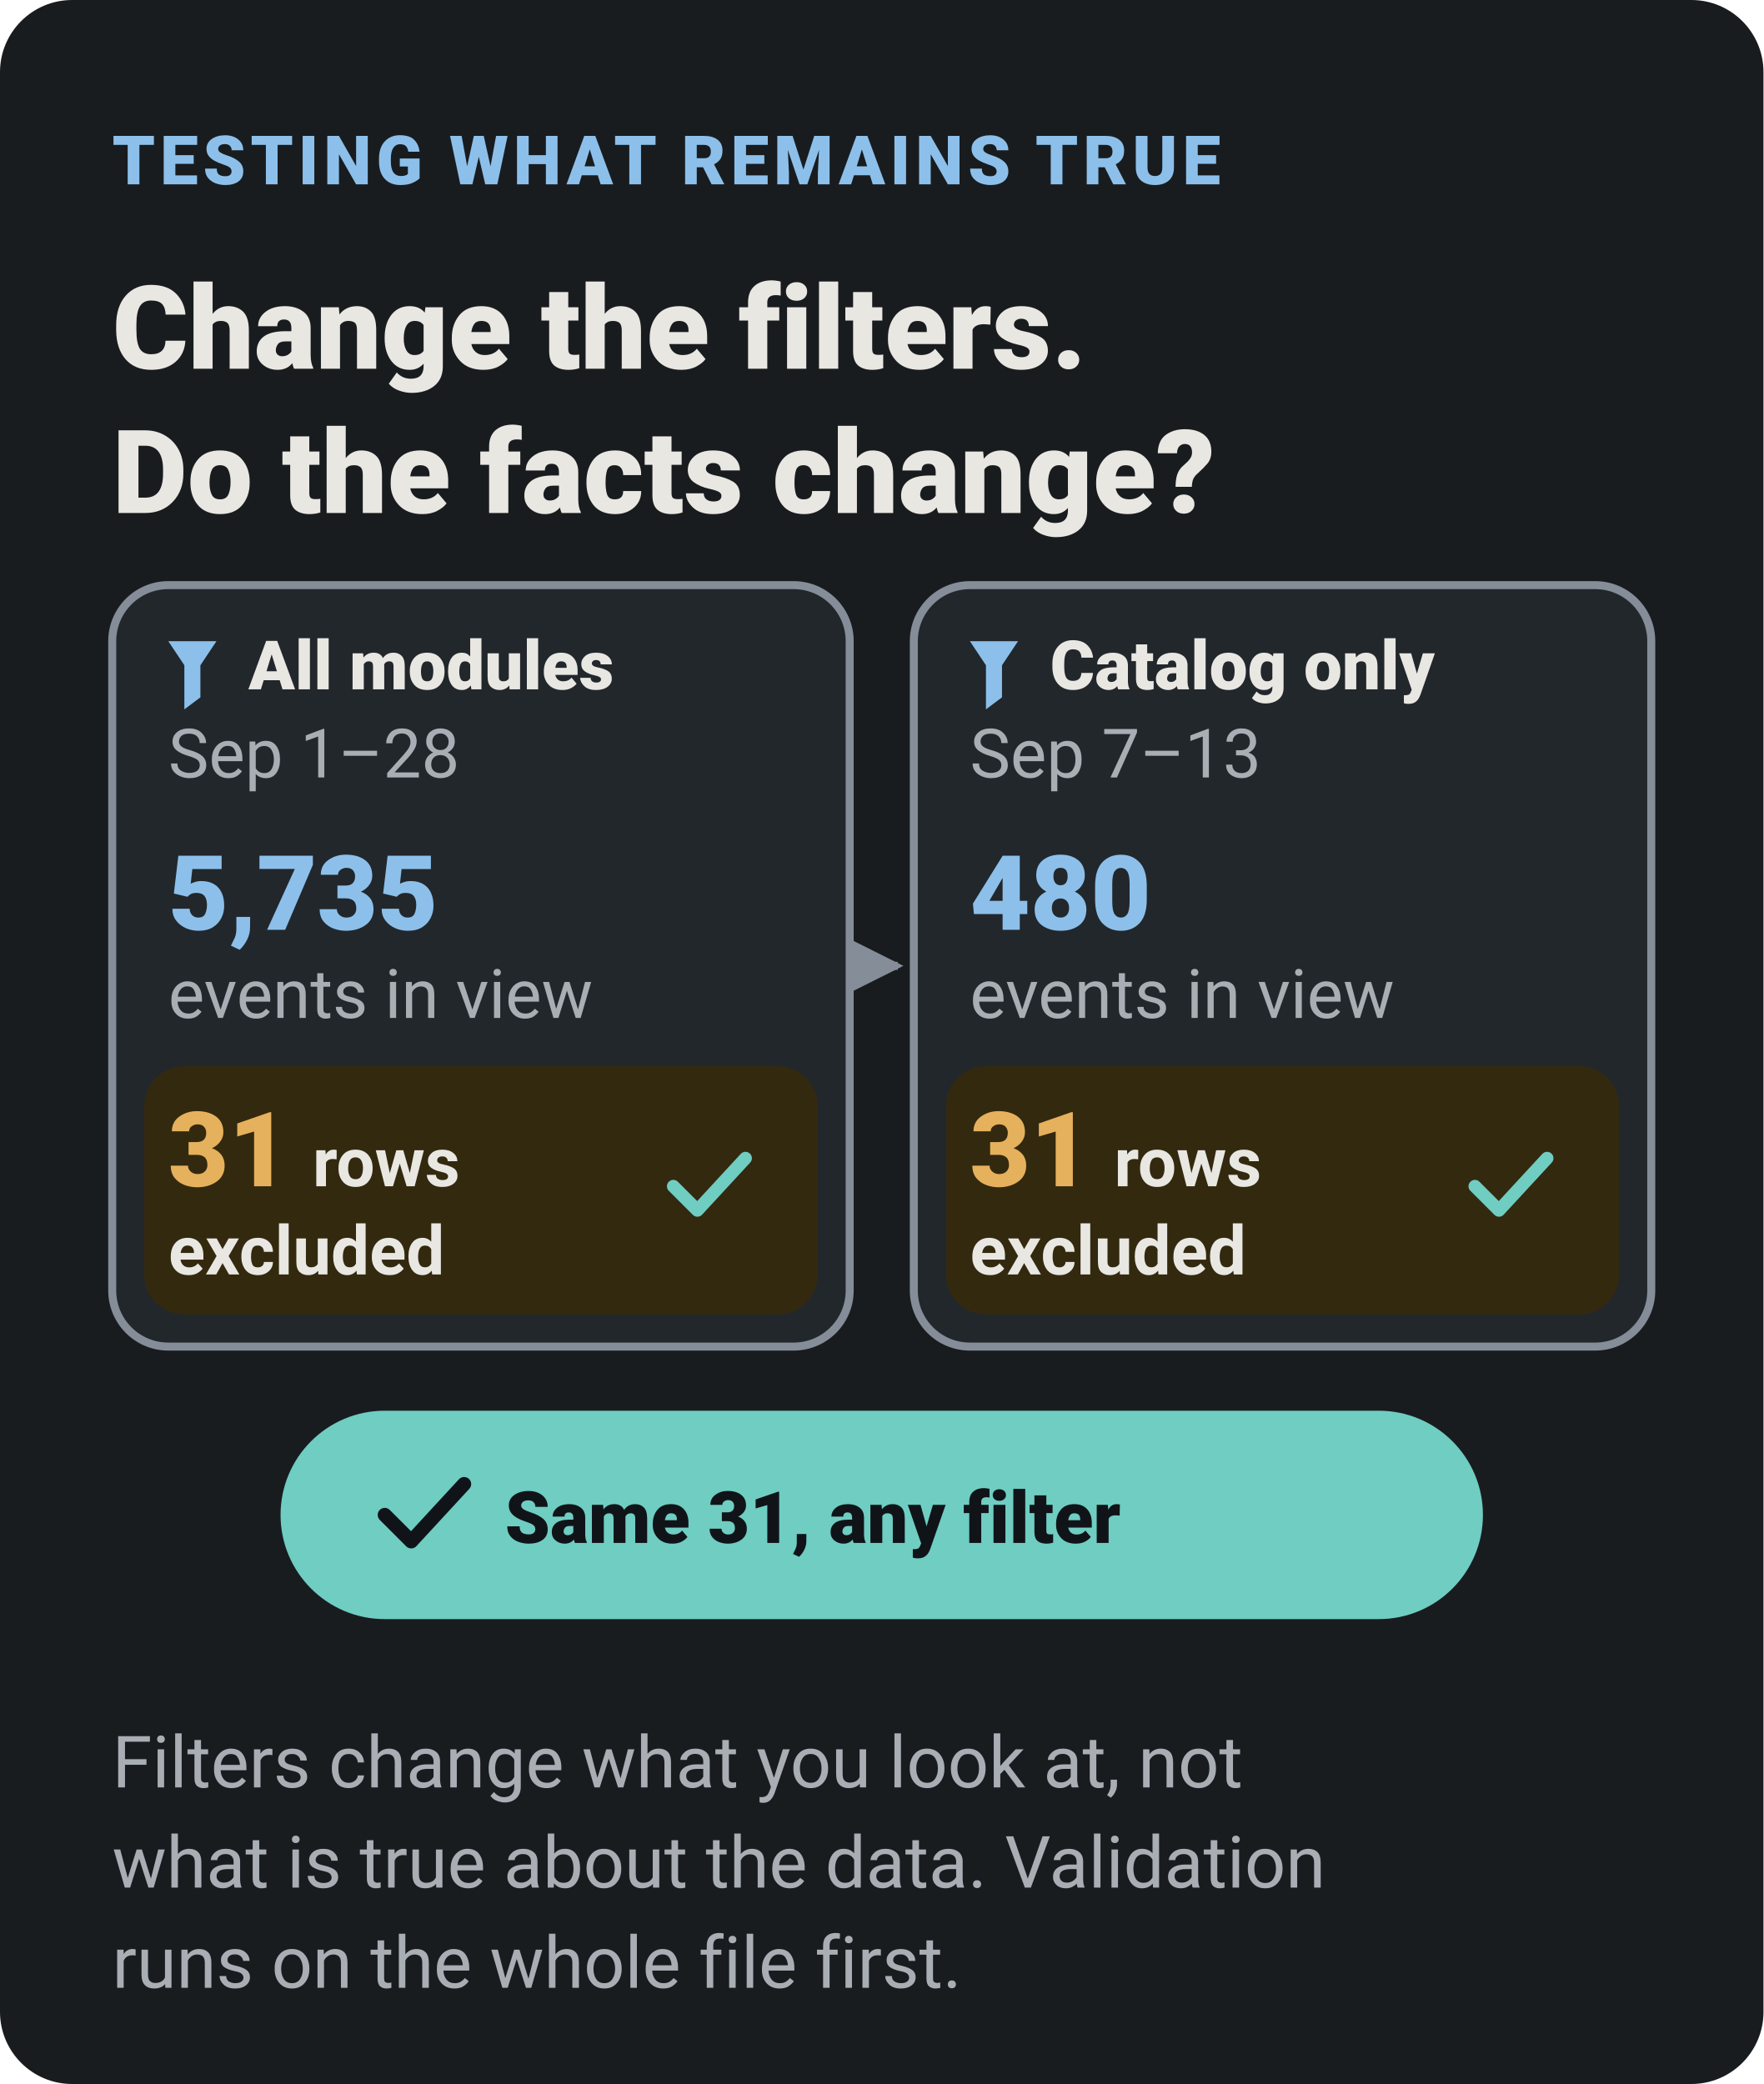
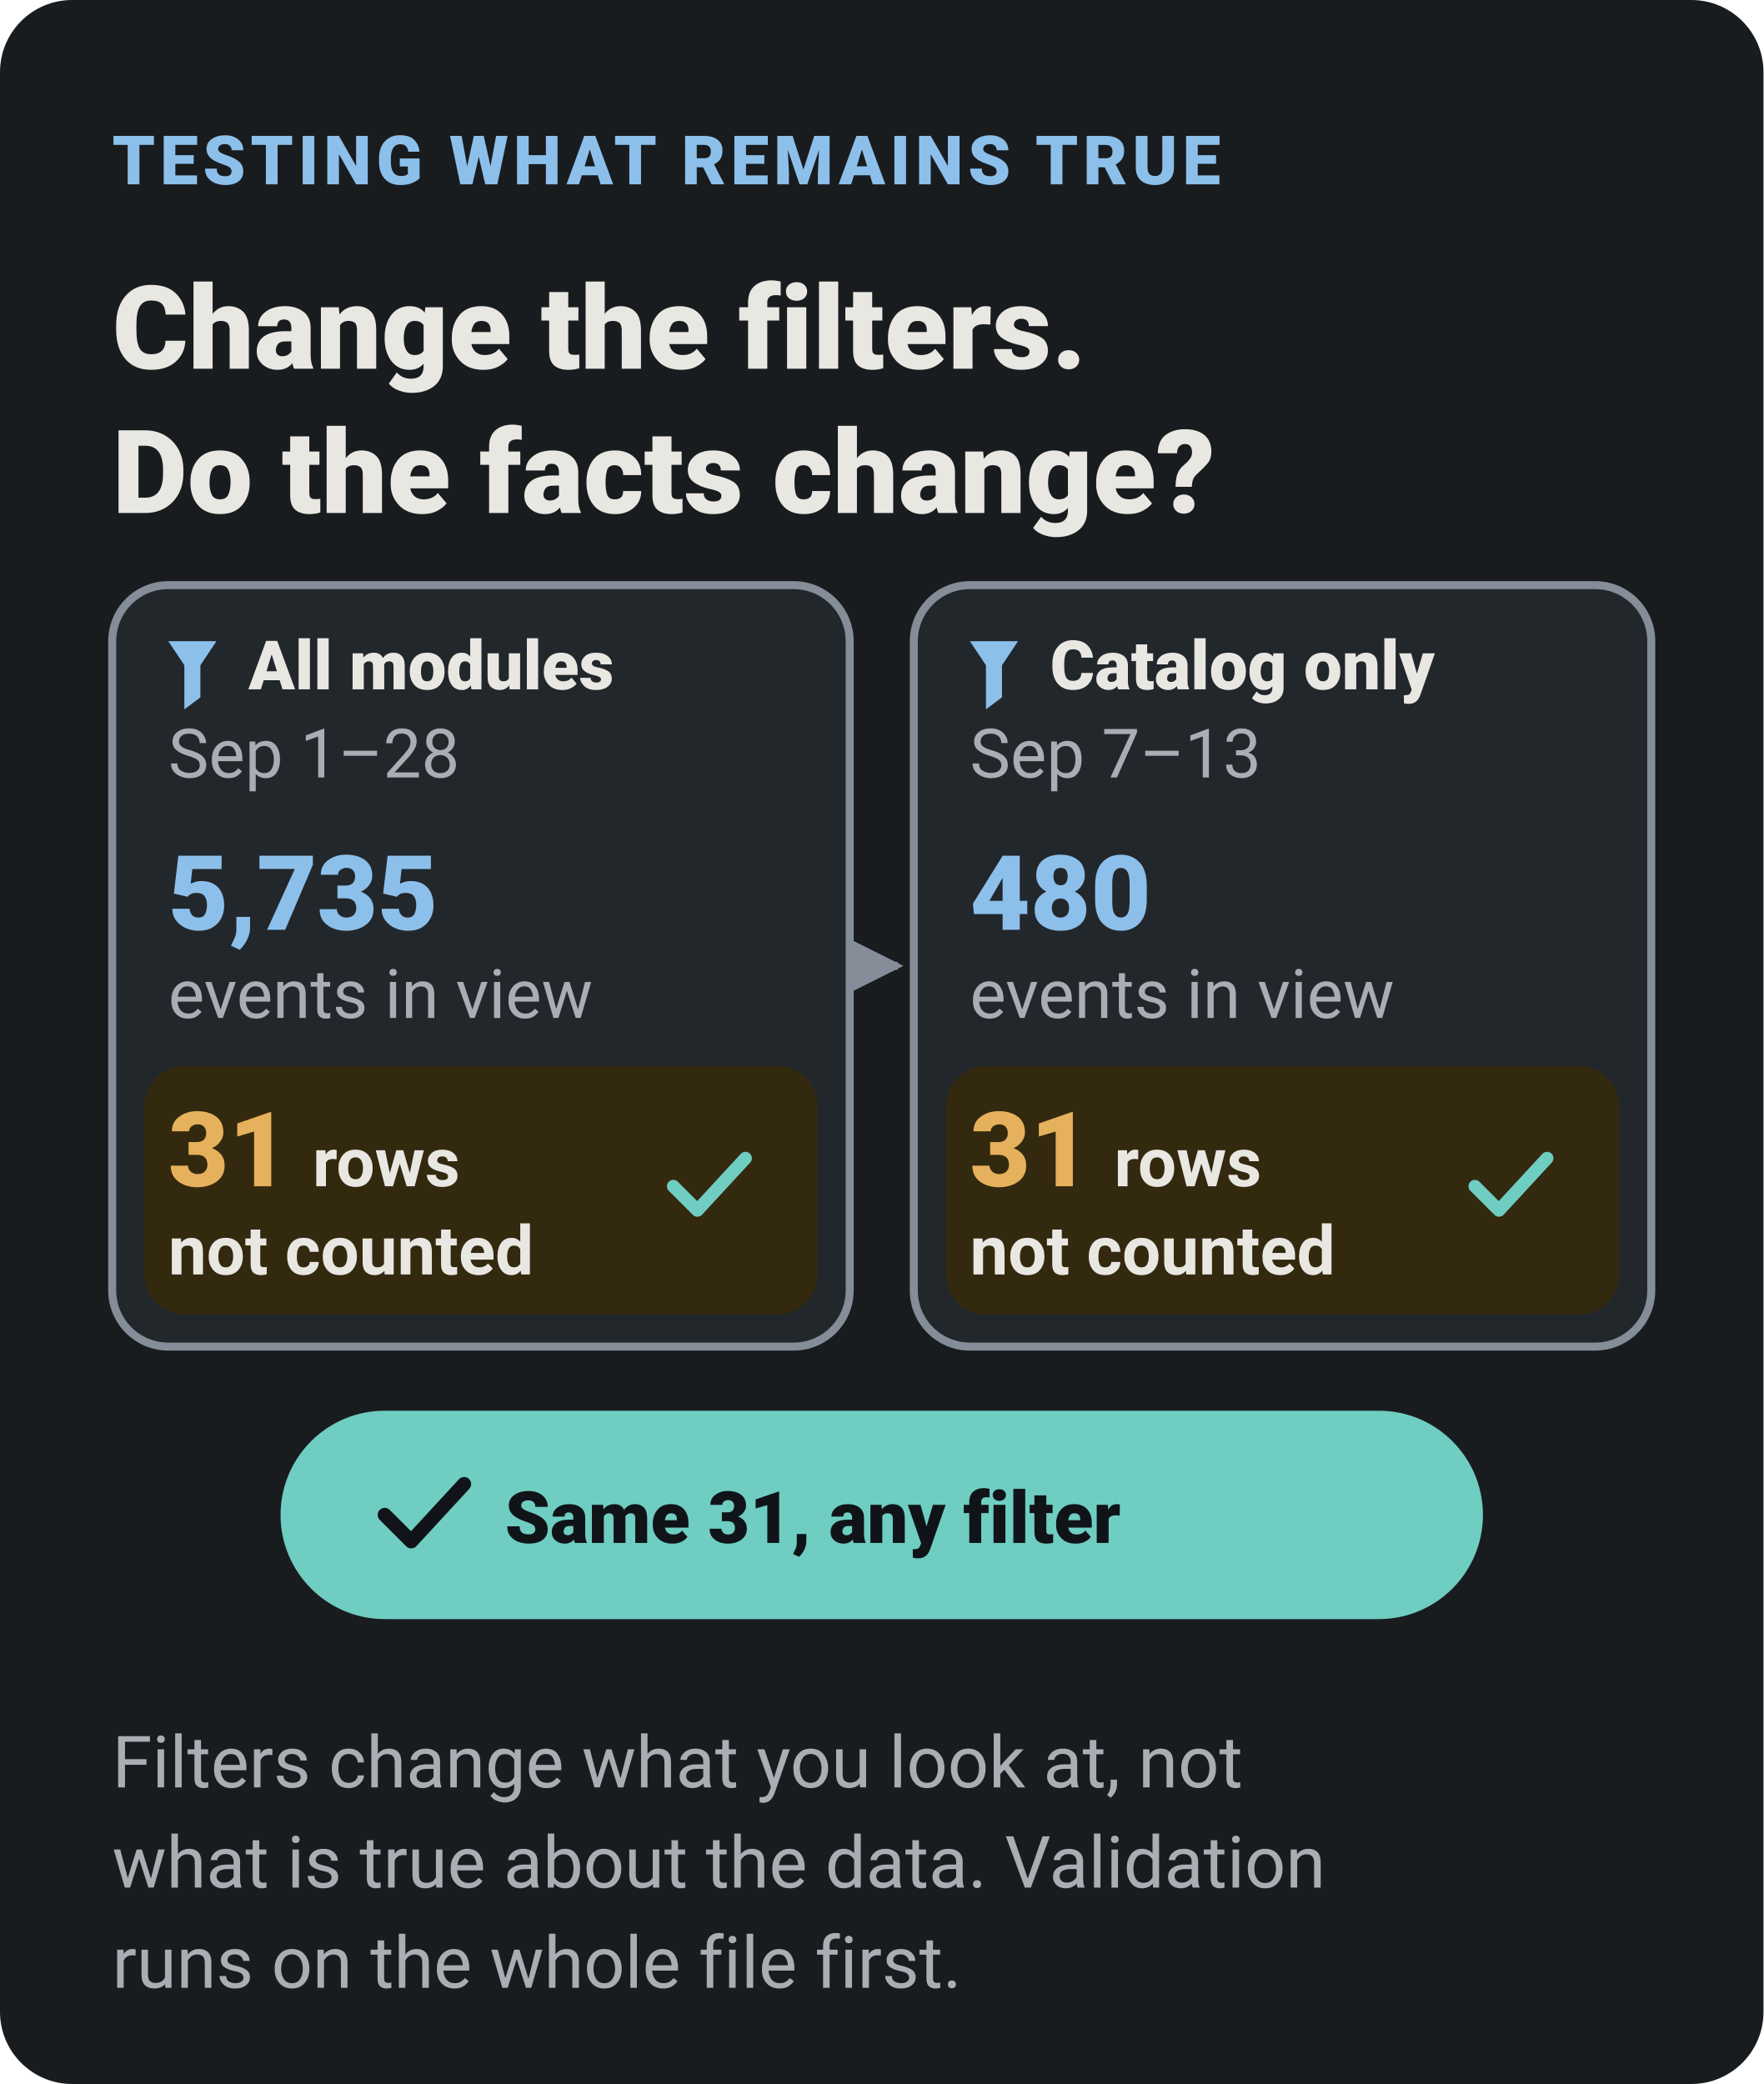
<svg xmlns="http://www.w3.org/2000/svg" viewBox="0 0 440 520" width="440" height="520" role="img" aria-labelledby="t">
  <defs>
    <marker id="ah" viewBox="0 0 10 10" refX="9" refY="5" markerWidth="7" markerHeight="7" orient="auto-start-reverse">
      <path d="M0 0L10 5L0 10z" fill="#848D98" />
    </marker>
    <marker id="aw" viewBox="0 0 10 10" refX="9" refY="5" markerWidth="7" markerHeight="7" orient="auto-start-reverse">
      <path d="M0 0L10 5L0 10z" fill="#E6B15C" />
    </marker>
  </defs>
  <rect width="440" height="520" rx="18" fill="#191C1F" />
  <g font-family="system-ui,-apple-system,'Segoe UI',Roboto,Helvetica,Arial,sans-serif">
    <text x="28" y="46" font-size="17" fill="#8CC0EA" font-weight="800" letter-spacing="1.2">TESTING WHAT REMAINS TRUE</text>
    <text x="28" y="92" font-size="29" fill="#E9E7E2" font-weight="800" data-box="24,60,392,80">Change the filters.</text>
    <text x="28" y="128" font-size="29" fill="#E9E7E2" font-weight="800" data-box="24,60,392,80">Do the facts change?</text>
    <text x="28" y="446" font-size="18" fill="#A9AEB5" data-box="24,424,392,86">Filters change what you look at, not</text>
    <text x="28" y="471" font-size="18" fill="#A9AEB5" data-box="24,424,392,86">what is true about the data. Validation</text>
    <text x="28" y="496" font-size="18" fill="#A9AEB5" data-box="24,424,392,86">runs on the whole file first.</text>
    <rect x="28" y="146" width="184" height="190" rx="14" fill="#22272C" stroke="#848D98" stroke-width="2" />
    <path d="M42 160 h12 l-4 6 v8 l-4 3 v-11 z" fill="#8CC0EA" />
    <text x="62" y="172" font-size="17" fill="#E9E7E2" font-weight="800" data-box="28,146,184,190">All modules</text>
    <text x="42" y="194" font-size="17" fill="#A9AEB5" data-box="28,146,184,190">Sep 1–28</text>
    <text x="42" y="232" font-size="26" fill="#8CC0EA" font-weight="800" data-box="28,146,184,190">5,735</text>
    <text x="42" y="254" font-size="17" fill="#A9AEB5" data-box="28,146,184,190">events in view</text>
    <rect x="36" y="266" width="168" height="62" rx="10" fill="#33290F" />
    <text x="42" y="296" font-size="26" fill="#E6B15C" font-weight="800" data-box="36,266,168,62">31</text>
    <text x="78" y="296" font-size="17" fill="#E9E7E2" font-weight="700" data-box="36,266,168,62">rows</text>
-     <text x="42" y="318" font-size="17" fill="#E9E7E2" font-weight="700" data-box="36,266,168,62">excluded</text>
+     <text x="42" y="318" font-size="17" fill="#E9E7E2" font-weight="700" data-box="36,266,168,62">not counted</text>
    <path d="M168 296 l6 6 l12 -13" fill="none" stroke="#6FCDC2" stroke-width="3.2" stroke-linecap="round" stroke-linejoin="round" />
    <rect x="228" y="146" width="184" height="190" rx="14" fill="#22272C" stroke="#848D98" stroke-width="2" />
    <path d="M242 160 h12 l-4 6 v8 l-4 3 v-11 z" fill="#8CC0EA" />
    <text x="262" y="172" font-size="17" fill="#E9E7E2" font-weight="800" data-box="228,146,184,190">Catalog only</text>
    <text x="242" y="194" font-size="17" fill="#A9AEB5" data-box="228,146,184,190">Sep 7–13</text>
    <text x="242" y="232" font-size="26" fill="#8CC0EA" font-weight="800" data-box="228,146,184,190">480</text>
    <text x="242" y="254" font-size="17" fill="#A9AEB5" data-box="228,146,184,190">events in view</text>
    <rect x="236" y="266" width="168" height="62" rx="10" fill="#33290F" />
    <text x="242" y="296" font-size="26" fill="#E6B15C" font-weight="800" data-box="236,266,168,62">31</text>
    <text x="278" y="296" font-size="17" fill="#E9E7E2" font-weight="700" data-box="236,266,168,62">rows</text>
-     <text x="242" y="318" font-size="17" fill="#E9E7E2" font-weight="700" data-box="236,266,168,62">excluded</text>
+     <text x="242" y="318" font-size="17" fill="#E9E7E2" font-weight="700" data-box="236,266,168,62">not counted</text>
    <path d="M368 296 l6 6 l12 -13" fill="none" stroke="#6FCDC2" stroke-width="3.2" stroke-linecap="round" stroke-linejoin="round" />
    <path d="M212 241 L224 241" stroke="#848D98" stroke-width="2" marker-end="url(#ah)" />
    <rect x="70" y="352" width="300" height="52" rx="26" fill="#6FCDC2" />
    <path d="M96 378 l6.6 6.6 l13.2 -14.3" fill="none" stroke="#101418" stroke-width="3.52" stroke-linecap="round" stroke-linejoin="round" />
    <text x="126" y="385" font-size="18" fill="#101418" font-weight="800" data-box="70,352,300,52">Same 31, any filter</text>
  </g>
</svg>
